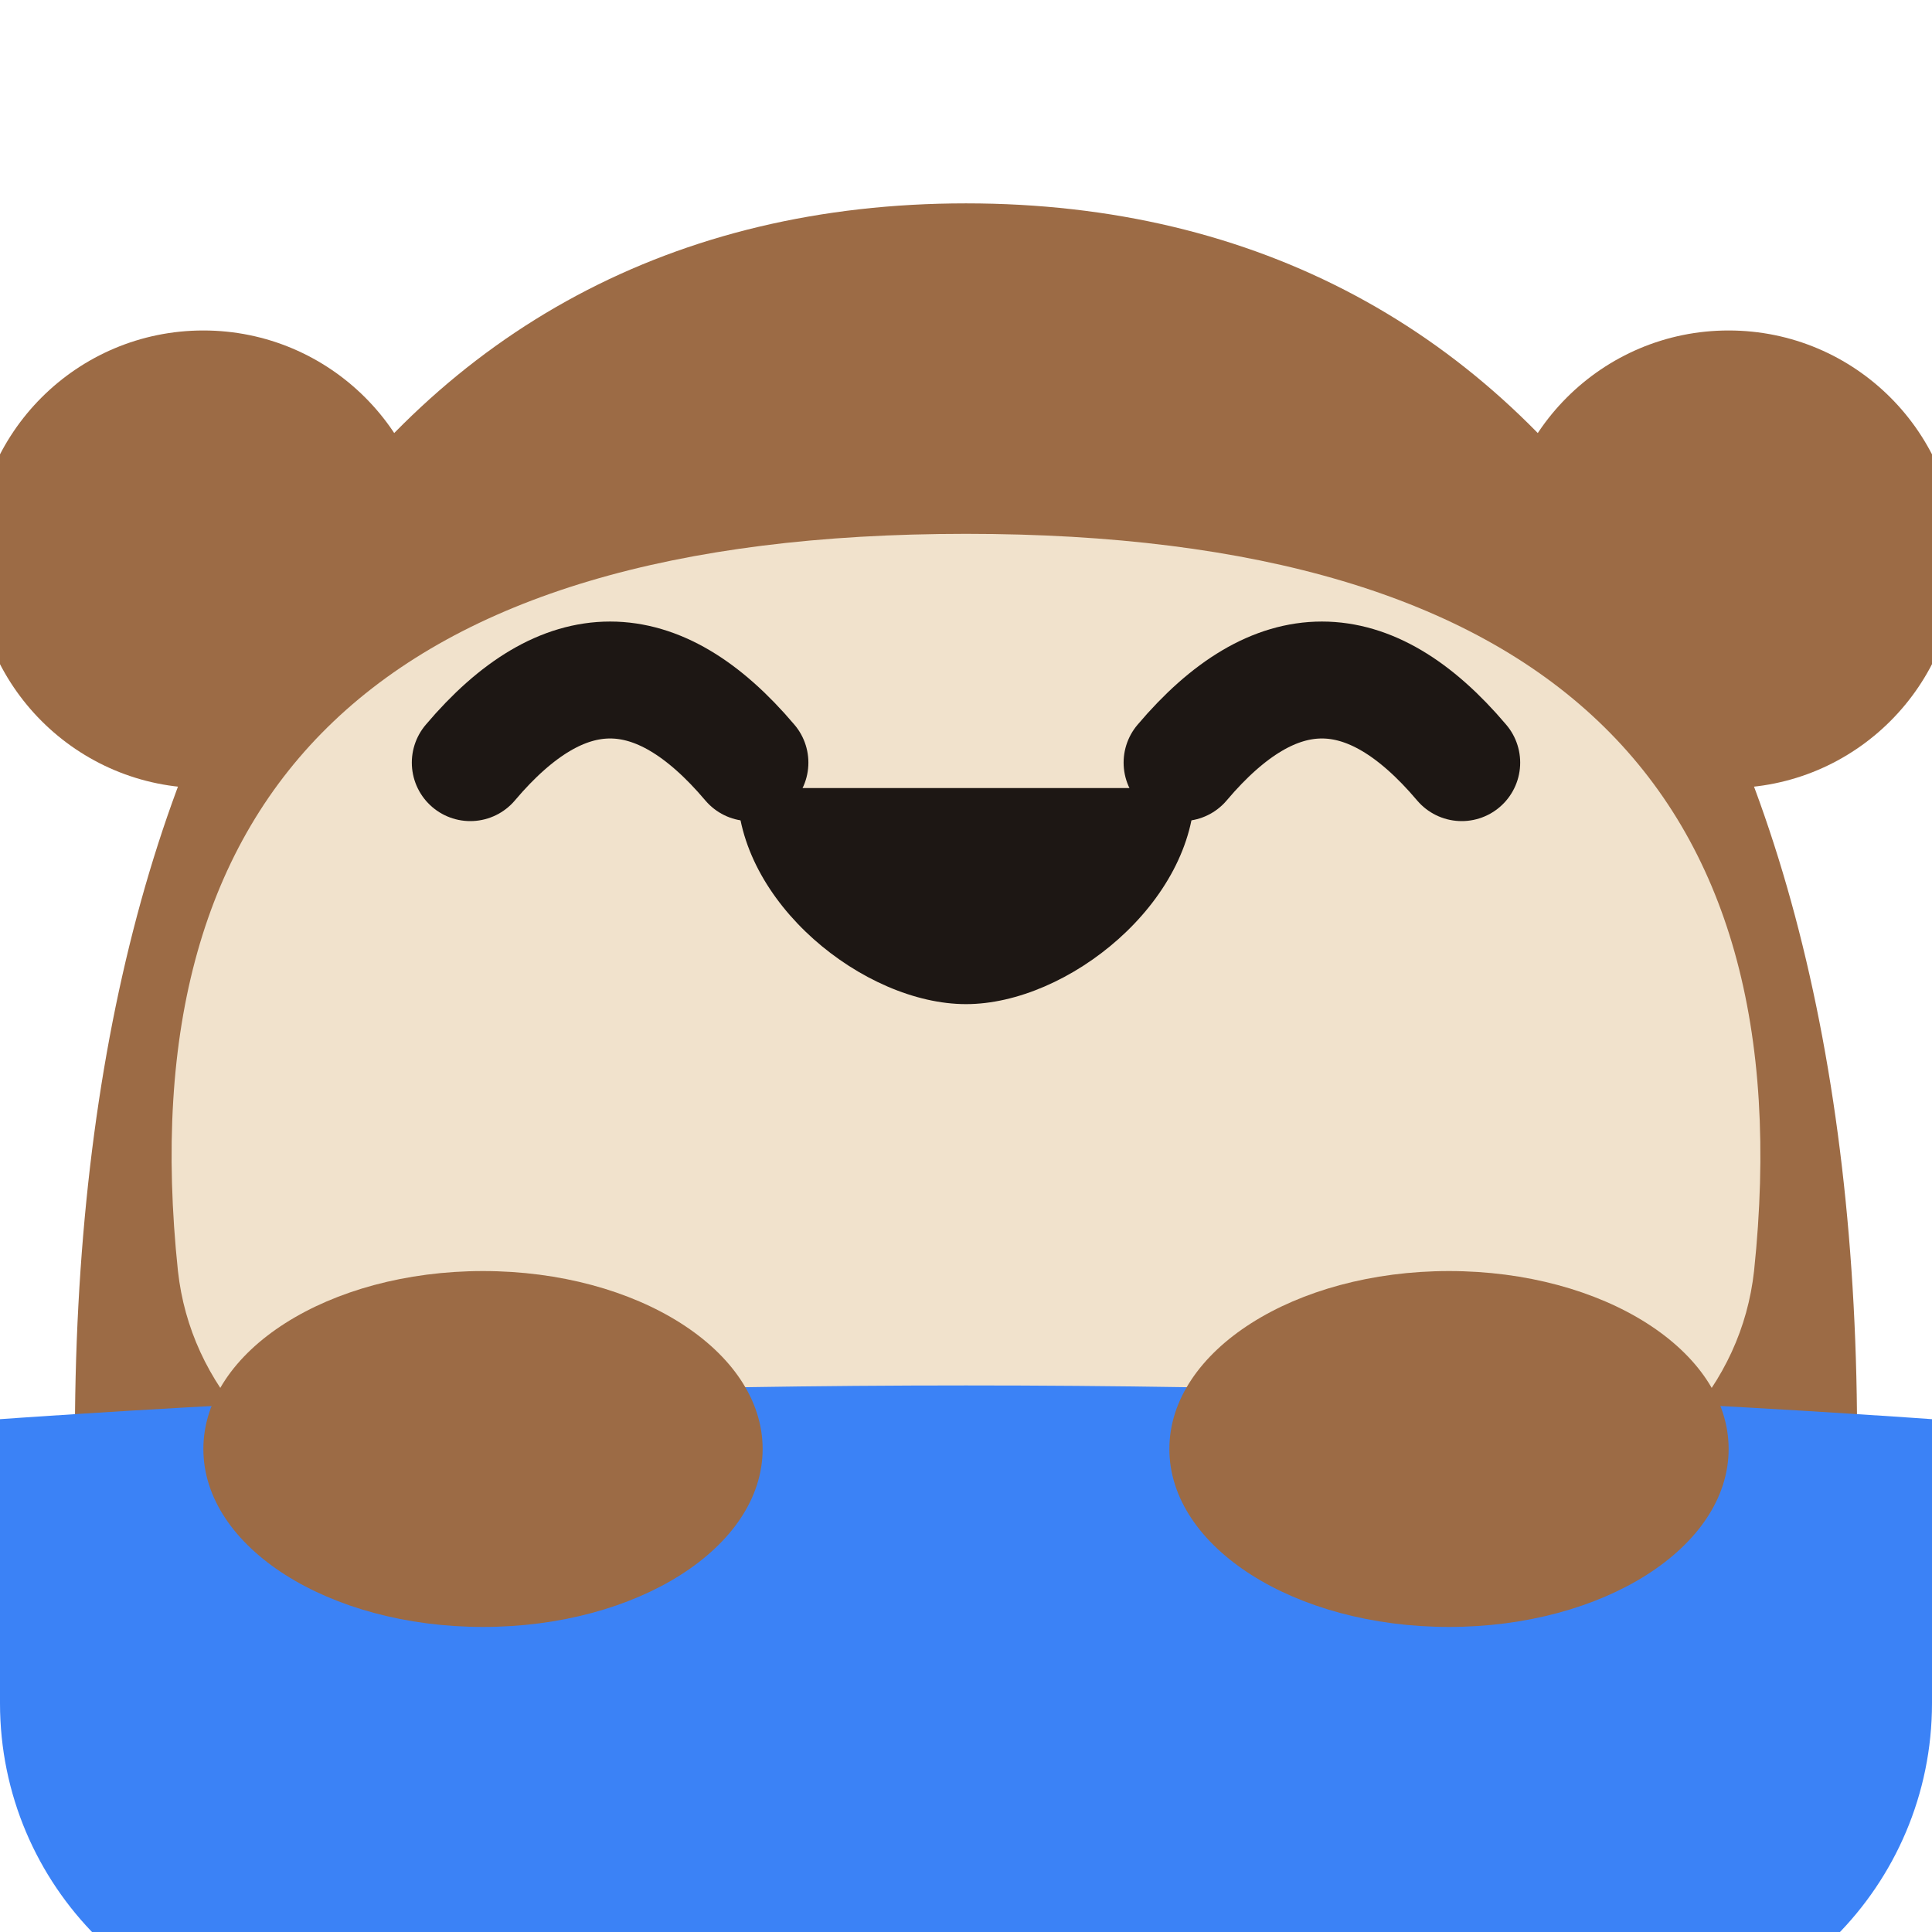
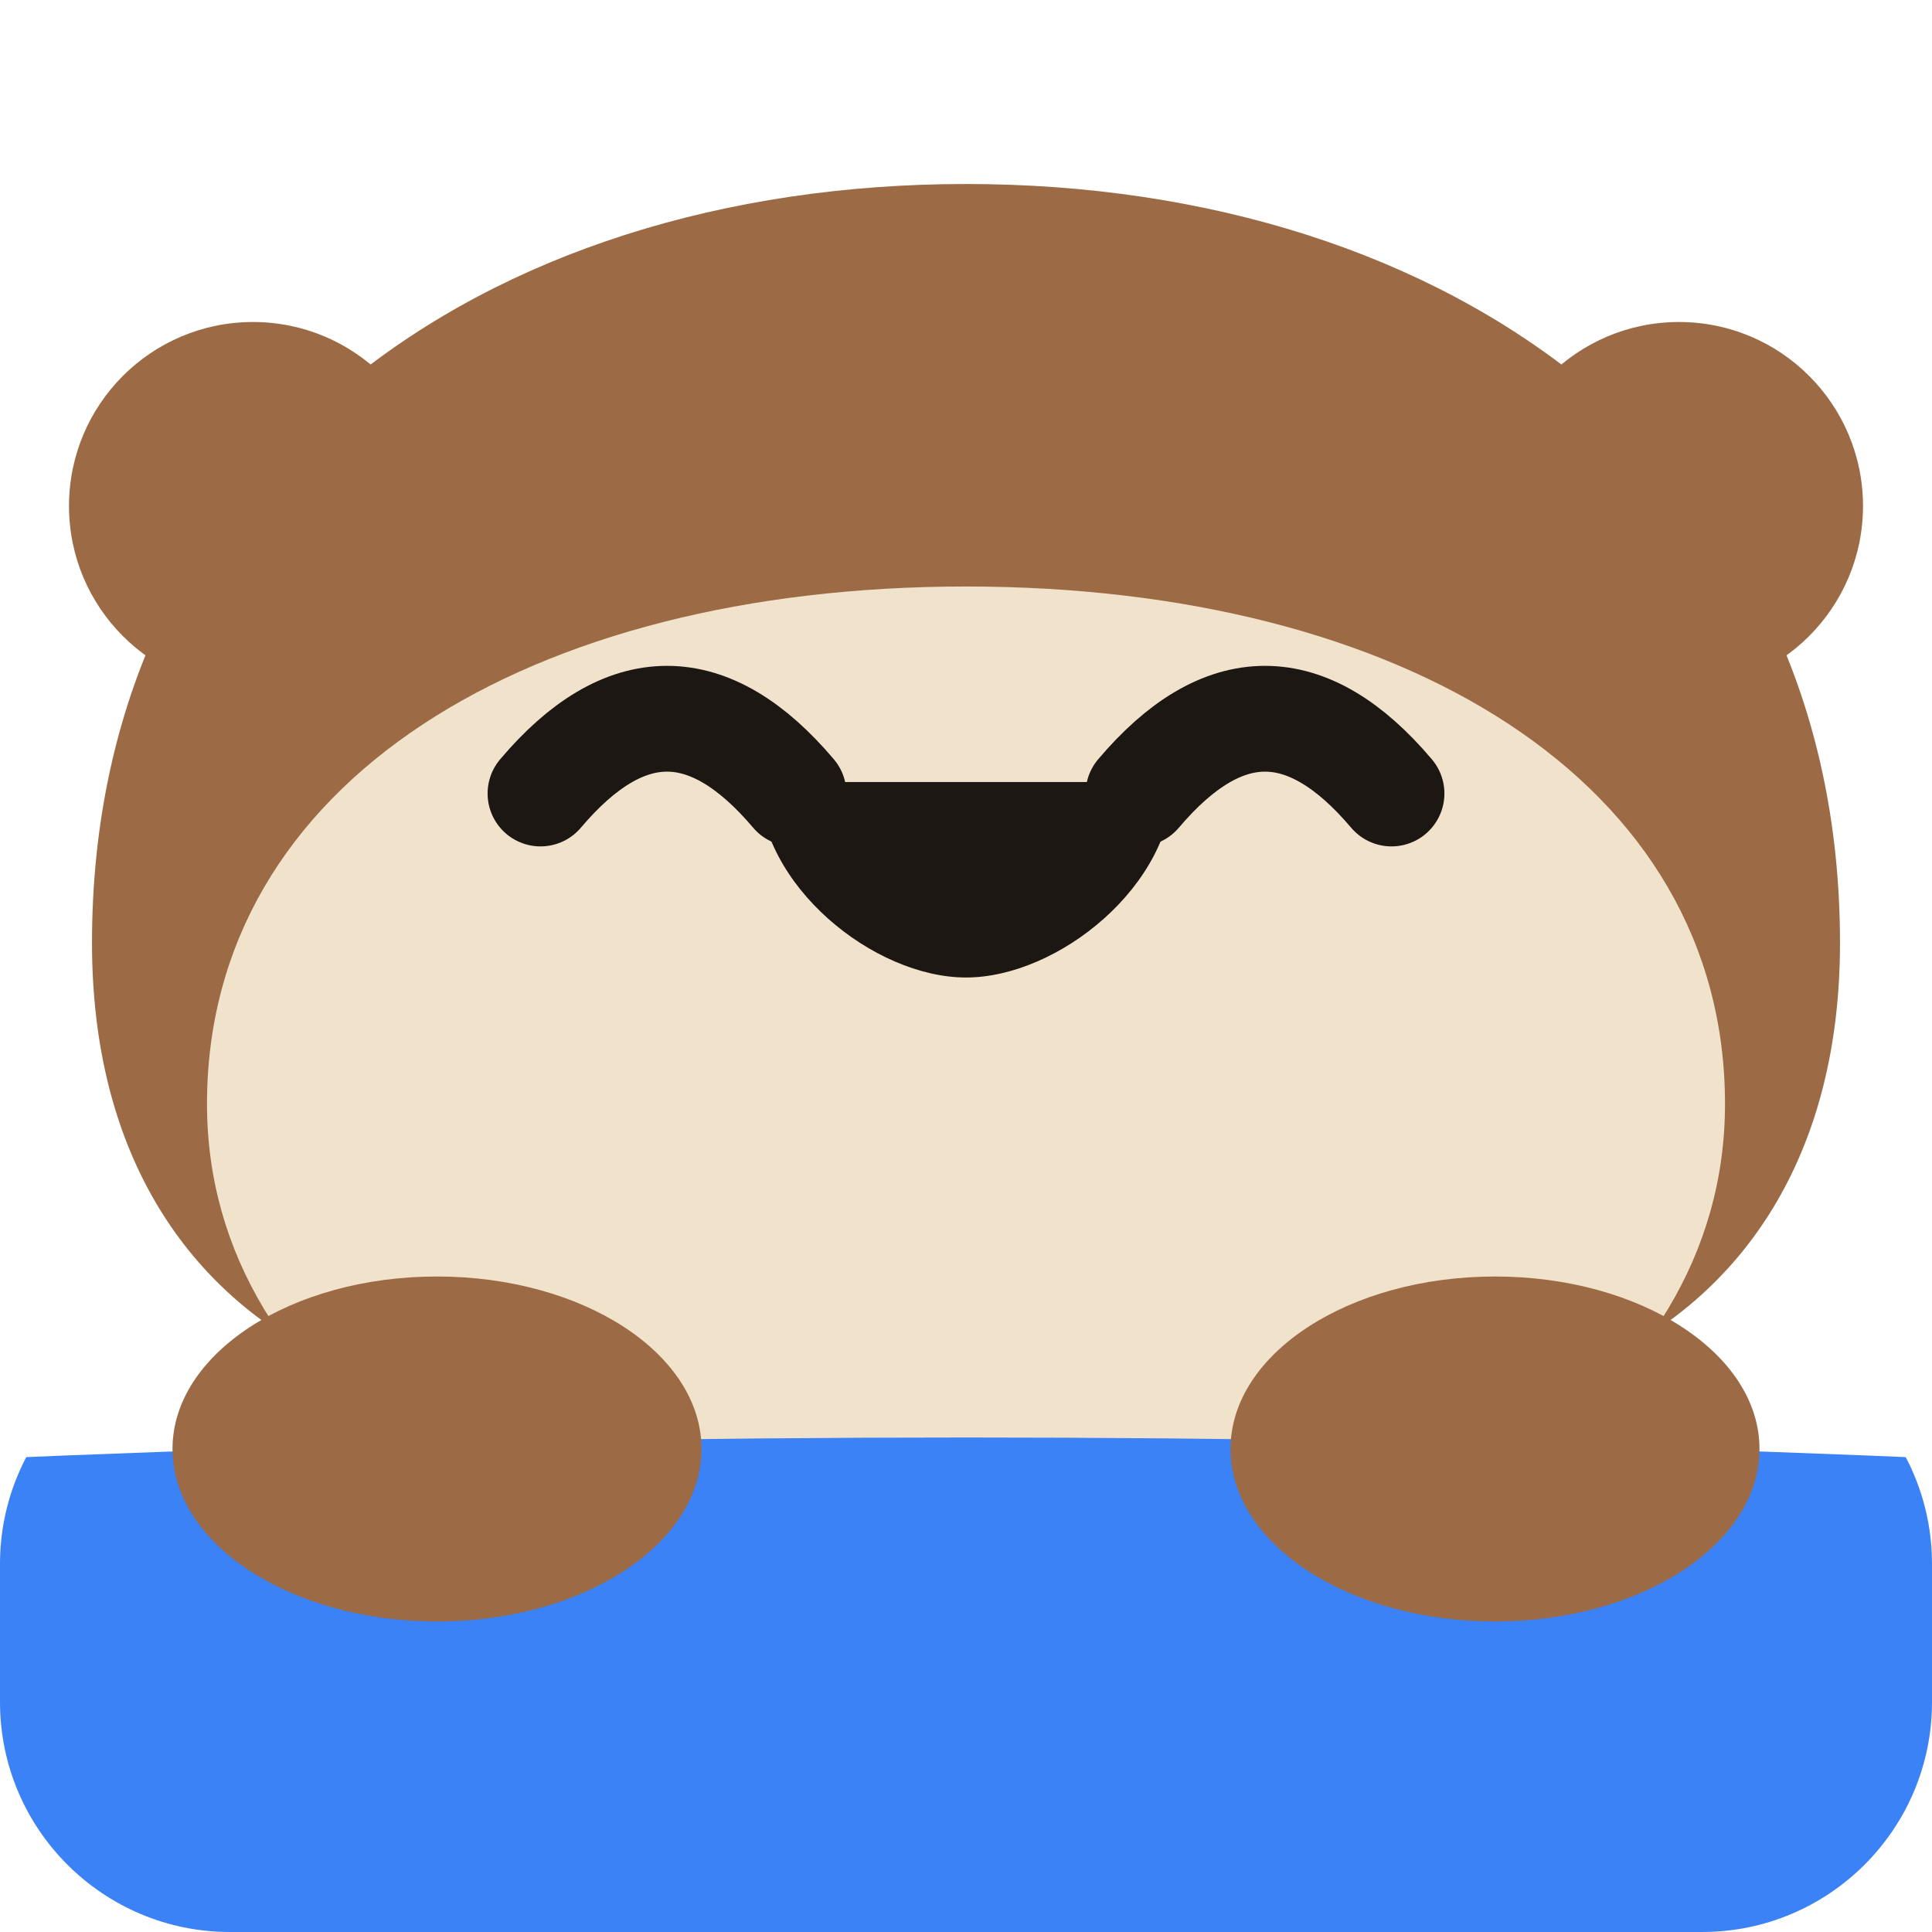
- <svg xmlns="http://www.w3.org/2000/svg" viewBox="12 24 76 76">
+ <svg xmlns="http://www.w3.org/2000/svg" viewBox="8 16 84 84">
  <defs>
    <clipPath id="otter-pool">
-       <rect x="12" y="64" width="76" height="40" rx="13" />
+       <rect x="8" y="74" width="84" height="26" rx="10" />
    </clipPath>
  </defs>
  <g>
    <g>
-       <circle cx="20" cy="46" r="9" fill="#9c6b45" />
-       <circle cx="80" cy="46" r="9" fill="#9c6b45" />
-       <path d="M15 84 C14 52 27 32 50 32 C73 32 86 52 85 84 Z" fill="#9c6b45" />
-       <path d="M19 74 C17 55 27 45 50 45 C73 45 83 55 81 74 C80 83 68 88 50 88 C32 88 20 83 19 74 Z" fill="#f1e2cc" />
-       <path d="M30.5 54 q5.5 -6.5 11 0" fill="none" stroke="#1d1714" stroke-width="4.6" stroke-linecap="round" />
-       <path d="M58.5 54 q5.5 -6.5 11 0" fill="none" stroke="#1d1714" stroke-width="4.6" stroke-linecap="round" />
-       <path d="M41 55 h18 c0 4.5 -5 8.5 -9 8.5 c-4 0 -9 -4 -9 -8.5 z" fill="#1d1714" />
+       <circle cx="19" cy="38" r="8" fill="#9c6b45" />
+       <circle cx="81" cy="38" r="8" fill="#9c6b45" />
+       <path d="M12 57 C12 36 29 24 50 24 C71 24 88 36 88 57 C88 66 84 72 78 75 L22 75 C16 72 12 66 12 57 Z" fill="#9c6b45" />
+       <path d="M17 64 C17 50 31 41.5 50 41.5 C69 41.5 83 50 83 64 C83 77 69 86 50 86 C31 86 17 77 17 64 Z" fill="#f1e2cc" />
+       <path d="M31.5 50.5 q5.5 -6.5 11 0" fill="none" stroke="#1d1714" stroke-width="4.6" stroke-linecap="round" />
+       <path d="M57.5 50.5 q5.5 -6.5 11 0" fill="none" stroke="#1d1714" stroke-width="4.6" stroke-linecap="round" />
+       <path d="M41 50 h18 c0 4.5 -5 8.5 -9 8.5 c-4 0 -9 -4 -9 -8.5 z" fill="#1d1714" />
      <g clip-path="url(#otter-pool)">
-         <path d="M-20 83 Q50 74 120 83 L120 120 L-20 120 Z" fill="#3b82f6" />
+         <path d="M-20 81 Q50 76 120 81 L120 120 L-20 120 Z" fill="#3b82f6" />
      </g>
-       <ellipse cx="31" cy="81" rx="11" ry="7" fill="#9c6b45" />
-       <ellipse cx="69" cy="81" rx="11" ry="7" fill="#9c6b45" />
+       <ellipse cx="27" cy="79" rx="11.5" ry="7.5" fill="#9c6b45" />
+       <ellipse cx="73" cy="79" rx="11.5" ry="7.5" fill="#9c6b45" />
    </g>
  </g>
</svg>
